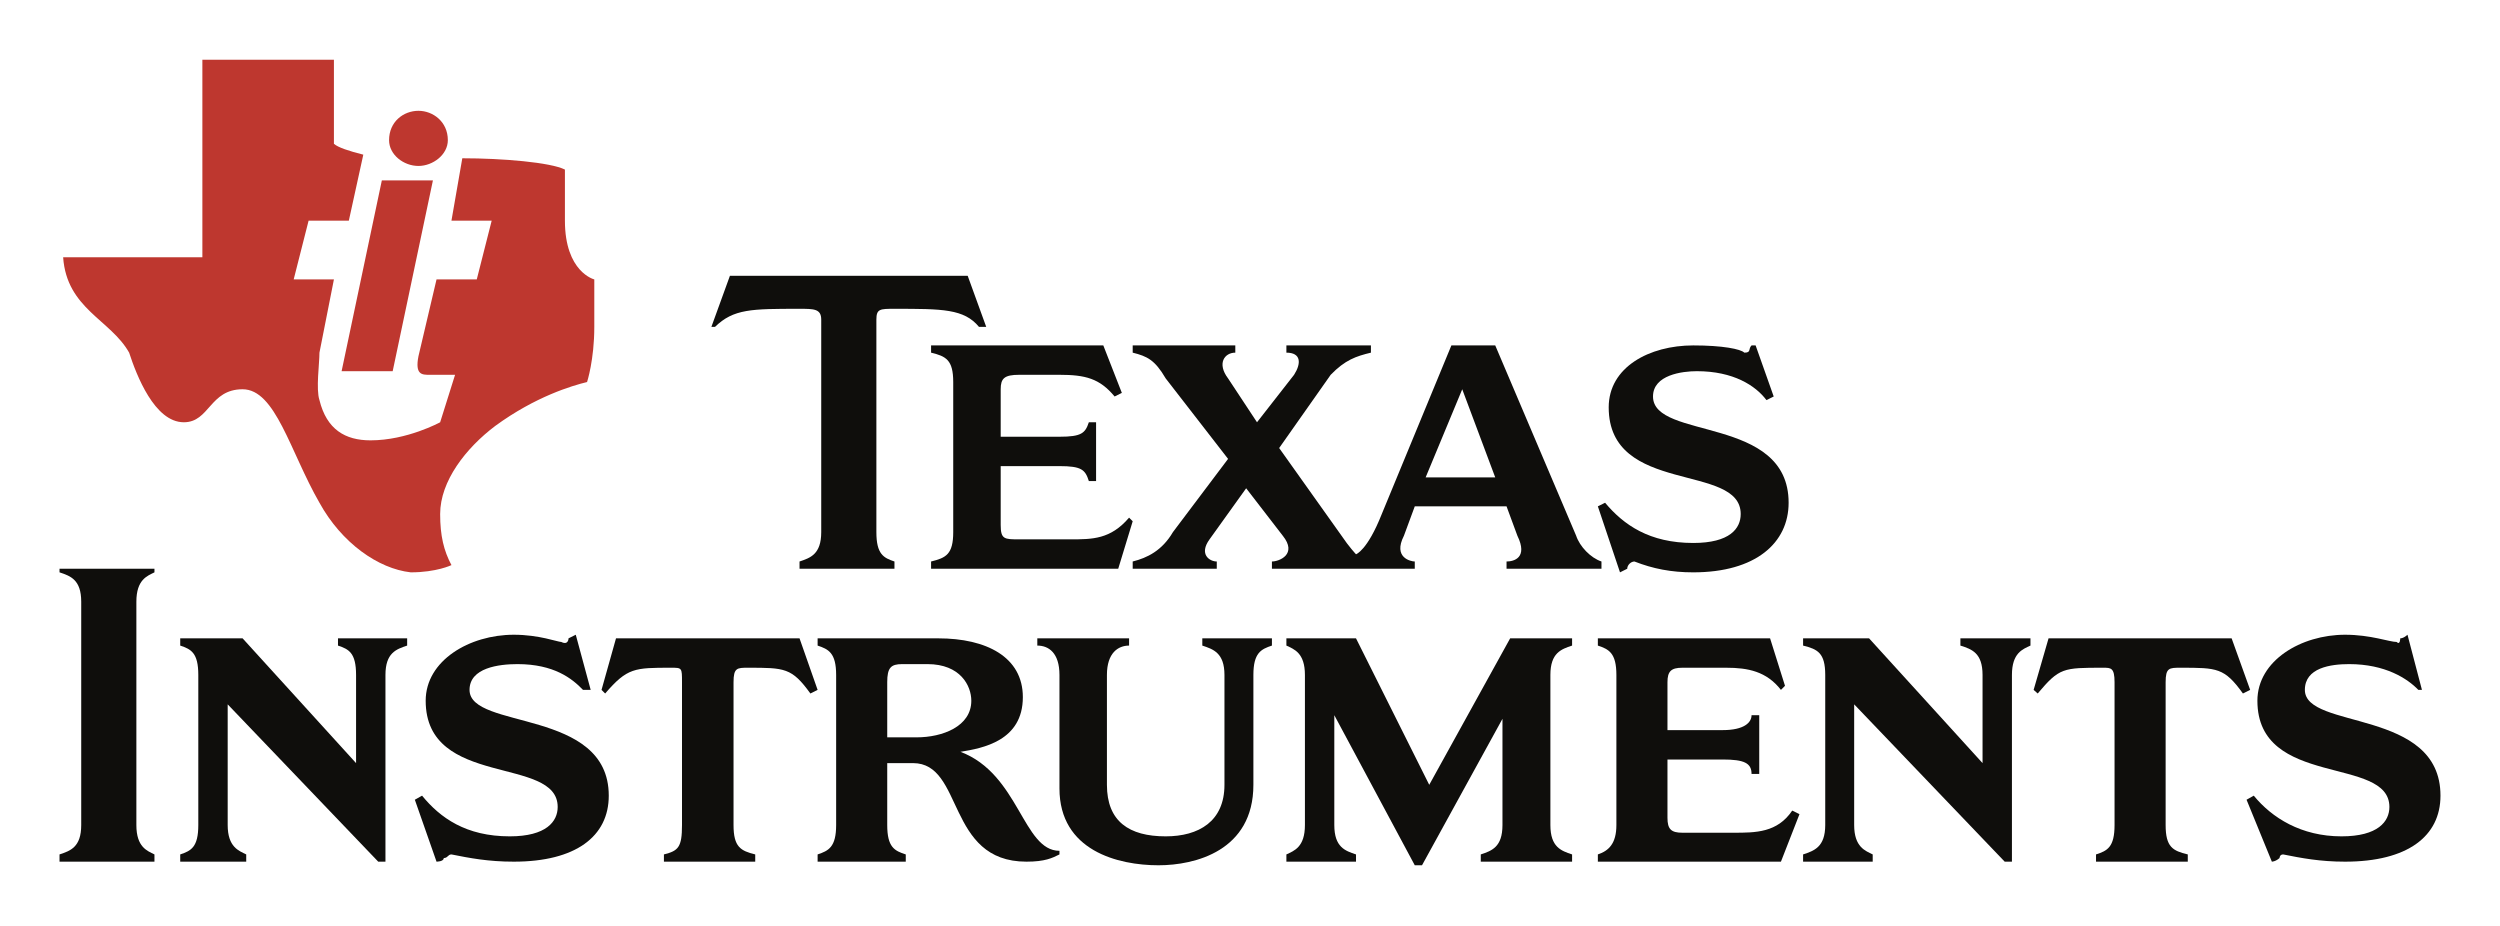
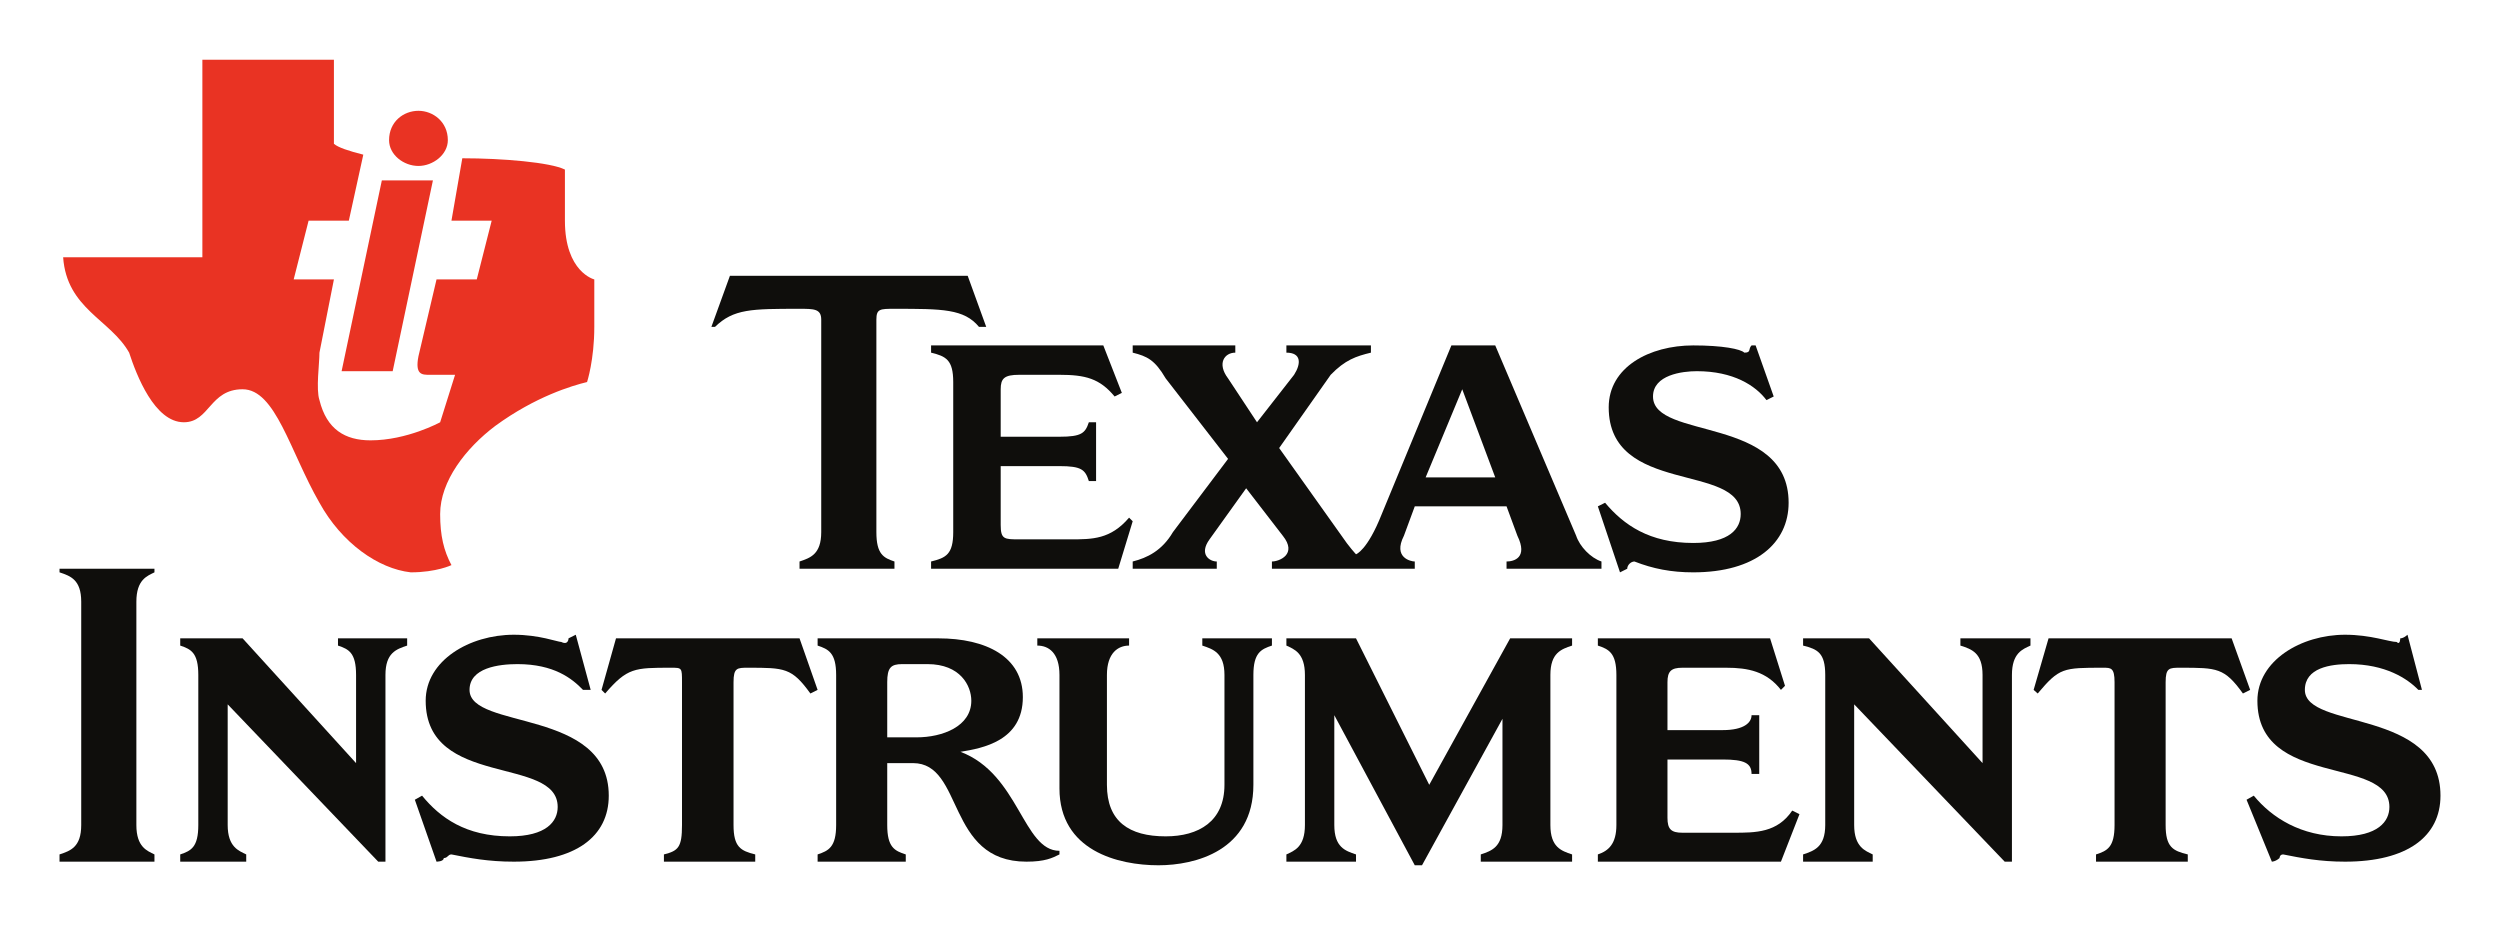
<svg xmlns="http://www.w3.org/2000/svg" version="1.0" width="744.094" height="275.315" id="svg7217">
  <defs id="defs7219" />
  <g transform="translate(-1324.226,767.1247)" id="layer1">
    <g transform="translate(17.71654,17.77564)" id="g7585">
-       <path d="M 1444.108,-737.793 C 1456.082,-737.793 1470.344,-736.582 1474.65,-734.43 C 1474.65,-731.201 1474.65,-720.302 1474.65,-719.226 C 1474.65,-703.887 1483.396,-701.735 1483.396,-701.735 C 1483.396,-701.735 1483.396,-695.142 1483.396,-687.607 C 1483.396,-677.785 1481.243,-671.192 1481.243,-671.192 C 1476.803,-670.116 1465.904,-666.887 1453.929,-658.141 C 1445.184,-651.548 1437.515,-641.726 1437.515,-631.904 C 1437.515,-625.446 1438.591,-621.006 1440.879,-616.701 C 1440.879,-616.701 1436.438,-614.548 1428.769,-614.548 C 1419.082,-615.624 1408.184,-623.293 1401.591,-635.268 C 1392.845,-650.472 1388.54,-669.04 1378.717,-669.04 C 1368.896,-669.04 1368.896,-659.218 1361.226,-659.218 C 1352.481,-659.218 1347.099,-673.345 1344.946,-679.938 C 1339.43,-689.76 1326.379,-692.989 1325.302,-708.327 L 1366.743,-708.327 C 1366.743,-731.201 1366.743,-744.252 1366.743,-767.125 C 1381.947,-767.125 1390.692,-767.125 1405.896,-767.125 L 1405.896,-742.099 C 1407.107,-741.023 1410.336,-739.946 1414.642,-738.87 L 1410.336,-719.226 L 1398.361,-719.226 L 1393.921,-701.735 L 1405.896,-701.735 L 1401.591,-679.938 C 1401.591,-676.709 1400.514,-669.04 1401.591,-665.81 C 1403.744,-657.065 1409.26,-653.836 1416.794,-653.836 C 1427.693,-653.836 1437.515,-659.218 1437.515,-659.218 L 1441.955,-673.345 C 1439.802,-673.345 1436.438,-673.345 1434.286,-673.345 C 1432.133,-673.345 1429.98,-673.345 1431.056,-678.862 L 1436.438,-701.735 L 1448.413,-701.735 L 1452.853,-719.226 L 1440.879,-719.226 L 1444.108,-737.793" style="fill:#be372f;fill-rule:evenodd;stroke:none" id="path10" />
-       <path d="M 1420.158,-731.201 L 1435.362,-731.201 L 1423.387,-674.421 L 1408.184,-674.421 L 1420.158,-731.201" style="fill:#be372f;fill-rule:evenodd;stroke:none" id="path14" />
-       <path d="M 1431.056,-751.921 C 1435.362,-751.921 1439.802,-748.692 1439.802,-743.175 C 1439.802,-738.87 1435.362,-735.506 1431.056,-735.506 C 1426.617,-735.506 1422.311,-738.87 1422.311,-743.175 C 1422.311,-748.692 1426.617,-751.921 1431.056,-751.921" style="fill:#be372f;fill-rule:evenodd;stroke:none" id="path18" />
+       <path d="M 1444.108,-737.793 C 1456.082,-737.793 1470.344,-736.582 1474.65,-734.43 C 1474.65,-731.201 1474.65,-720.302 1474.65,-719.226 C 1474.65,-703.887 1483.396,-701.735 1483.396,-701.735 C 1483.396,-701.735 1483.396,-695.142 1483.396,-687.607 C 1483.396,-677.785 1481.243,-671.192 1481.243,-671.192 C 1476.803,-670.116 1465.904,-666.887 1453.929,-658.141 C 1445.184,-651.548 1437.515,-641.726 1437.515,-631.904 C 1437.515,-625.446 1438.591,-621.006 1440.879,-616.701 C 1440.879,-616.701 1436.438,-614.548 1428.769,-614.548 C 1419.082,-615.624 1408.184,-623.293 1401.591,-635.268 C 1392.845,-650.472 1388.54,-669.04 1378.717,-669.04 C 1368.896,-669.04 1368.896,-659.218 1361.226,-659.218 C 1352.481,-659.218 1347.099,-673.345 1344.946,-679.938 C 1339.43,-689.76 1326.379,-692.989 1325.302,-708.327 L 1366.743,-708.327 C 1366.743,-731.201 1366.743,-744.252 1366.743,-767.125 C 1381.947,-767.125 1390.692,-767.125 1405.896,-767.125 L 1405.896,-742.099 C 1407.107,-741.023 1410.336,-739.946 1414.642,-738.87 L 1410.336,-719.226 L 1398.361,-719.226 L 1393.921,-701.735 L 1405.896,-701.735 L 1401.591,-679.938 C 1401.591,-676.709 1400.514,-669.04 1401.591,-665.81 C 1403.744,-657.065 1409.26,-653.836 1416.794,-653.836 C 1427.693,-653.836 1437.515,-659.218 1437.515,-659.218 L 1441.955,-673.345 C 1439.802,-673.345 1436.438,-673.345 1434.286,-673.345 C 1432.133,-673.345 1429.98,-673.345 1431.056,-678.862 L 1436.438,-701.735 L 1448.413,-701.735 L 1452.853,-719.226 L 1440.879,-719.226 L 1444.108,-737.793" style="fill:#e93323;fill-rule:evenodd;stroke:none" id="path10" />
+       <path d="M 1420.158,-731.201 L 1435.362,-731.201 L 1423.387,-674.421 L 1408.184,-674.421 L 1420.158,-731.201" style="fill:#e93323;fill-rule:evenodd;stroke:none" id="path14" />
+       <path d="M 1431.056,-751.921 C 1435.362,-751.921 1439.802,-748.692 1439.802,-743.175 C 1439.802,-738.87 1435.362,-735.506 1431.056,-735.506 C 1426.617,-735.506 1422.311,-738.87 1422.311,-743.175 C 1422.311,-748.692 1426.617,-751.921 1431.056,-751.921" style="fill:#e93323;fill-rule:evenodd;stroke:none" id="path18" />
      <path d="M 1810.481,-682.091 C 1819.226,-682.091 1824.608,-681.014 1825.685,-679.938 C 1827.837,-679.938 1826.761,-681.014 1827.837,-682.091 L 1829.048,-682.091 L 1834.43,-666.887 L 1832.277,-665.81 C 1829.048,-670.116 1822.455,-674.421 1811.557,-674.421 C 1807.251,-674.421 1798.506,-673.345 1798.506,-666.887 C 1798.506,-653.836 1838.87,-661.37 1838.87,-635.268 C 1838.87,-623.293 1829.048,-614.548 1810.481,-614.548 C 1803.888,-614.548 1798.506,-615.624 1792.989,-617.777 C 1791.913,-617.777 1790.837,-616.701 1790.837,-615.624 L 1788.684,-614.548 L 1782.091,-634.192 L 1784.244,-635.268 C 1789.76,-628.675 1797.429,-623.293 1810.481,-623.293 C 1821.379,-623.293 1824.608,-627.599 1824.608,-631.904 C 1824.608,-647.243 1785.32,-637.421 1785.32,-663.658 C 1785.32,-675.632 1797.429,-682.091 1810.481,-682.091" style="fill:#0f0e0c;fill-rule:evenodd;stroke:none" id="path22" />
      <path d="M 1583.633,-615.624 L 1583.633,-617.777 C 1588.074,-618.853 1590.226,-619.93 1590.226,-626.523 L 1590.226,-671.192 C 1590.226,-677.785 1588.074,-678.862 1583.633,-679.938 L 1583.633,-682.091 L 1634.896,-682.091 L 1640.412,-667.963 L 1638.26,-666.887 C 1633.82,-672.269 1629.514,-673.345 1621.845,-673.345 C 1620.768,-673.345 1609.87,-673.345 1609.87,-673.345 C 1605.43,-673.345 1604.354,-672.269 1604.354,-669.04 L 1604.354,-654.912 L 1621.845,-654.912 C 1628.438,-654.912 1629.514,-655.988 1630.591,-659.218 L 1632.743,-659.218 L 1632.743,-641.726 L 1630.591,-641.726 C 1629.514,-645.09 1628.438,-646.167 1621.845,-646.167 L 1604.354,-646.167 L 1604.354,-628.675 C 1604.354,-624.37 1605.43,-624.37 1609.87,-624.37 C 1609.87,-624.37 1623.998,-624.37 1625.074,-624.37 C 1631.667,-624.37 1637.049,-624.37 1642.565,-630.828 L 1643.642,-629.752 L 1639.336,-615.624 L 1583.633,-615.624" style="fill:#0f0e0c;fill-rule:evenodd;stroke:none" id="path26" />
      <path d="M 1567.353,-626.523 C 1567.353,-619.93 1569.506,-618.853 1572.735,-617.777 L 1572.735,-615.624 L 1544.48,-615.624 L 1544.48,-617.777 C 1547.709,-618.853 1550.939,-619.93 1550.939,-626.523 L 1550.939,-689.76 C 1550.939,-692.989 1548.786,-692.989 1544.48,-692.989 C 1530.218,-692.989 1524.836,-692.989 1519.32,-687.607 L 1518.243,-687.607 L 1523.76,-702.811 L 1594.532,-702.811 L 1600.048,-687.607 L 1597.895,-687.607 C 1593.455,-692.989 1586.997,-692.989 1572.735,-692.989 C 1568.43,-692.989 1567.353,-692.989 1567.353,-689.76 L 1567.353,-626.523" style="fill:#0f0e0c;fill-rule:evenodd;stroke:none" id="path30" />
      <path d="M 1672.031,-648.319 L 1653.464,-672.269 C 1650.235,-677.785 1647.947,-678.862 1643.642,-679.938 L 1643.642,-682.091 L 1674.184,-682.091 L 1674.184,-679.938 C 1670.955,-679.938 1668.668,-676.709 1672.031,-672.269 L 1680.642,-659.218 L 1691.675,-673.345 C 1693.828,-676.709 1693.828,-679.938 1689.388,-679.938 L 1689.388,-682.091 L 1714.548,-682.091 L 1714.548,-679.938 C 1710.108,-678.862 1706.879,-677.785 1702.573,-673.345 L 1687.235,-651.548 L 1705.803,-625.446 C 1707.955,-622.217 1710.108,-619.93 1710.108,-619.93 C 1710.108,-619.93 1713.472,-621.006 1717.777,-631.904 L 1738.498,-682.091 L 1751.549,-682.091 L 1775.633,-625.446 C 1776.709,-622.217 1779.938,-618.853 1783.167,-617.777 L 1783.167,-615.624 L 1754.913,-615.624 L 1754.913,-617.777 C 1757.065,-617.777 1761.371,-618.853 1758.141,-625.446 L 1754.913,-634.192 L 1727.599,-634.192 L 1724.37,-625.446 C 1721.006,-618.853 1726.523,-617.777 1727.599,-617.777 L 1727.599,-615.624 L 1685.082,-615.624 L 1685.082,-617.777 C 1687.235,-617.777 1692.752,-619.93 1688.312,-625.446 L 1677.413,-639.574 L 1666.515,-624.37 C 1663.286,-619.93 1666.515,-617.777 1668.668,-617.777 L 1668.668,-615.624 L 1643.642,-615.624 L 1643.642,-617.777 C 1647.947,-618.853 1652.387,-621.006 1655.616,-626.523 L 1672.031,-648.319 z M 1741.727,-669.04 L 1730.829,-642.803 L 1751.549,-642.803 L 1741.727,-669.04" style="fill:#0f0e0c;fill-rule:evenodd;stroke:none" id="path34" />
      <path d="M 1330.684,-605.802 C 1330.684,-612.395 1327.455,-613.471 1324.226,-614.548 L 1324.226,-615.624 L 1352.481,-615.624 L 1352.481,-614.548 C 1350.328,-613.471 1347.099,-612.395 1347.099,-605.802 L 1347.099,-539.336 C 1347.099,-532.743 1350.328,-531.667 1352.481,-530.59 L 1352.481,-528.437 L 1324.226,-528.437 L 1324.226,-530.59 C 1327.455,-531.667 1330.684,-532.743 1330.684,-539.336 L 1330.684,-605.802" style="fill:#0f0e0c;fill-rule:evenodd;stroke:none" id="path38" />
      <path d="M 1421.235,-528.437 L 1419.082,-528.437 L 1374.277,-575.26 L 1374.277,-539.336 C 1374.277,-532.743 1377.641,-531.667 1379.794,-530.59 L 1379.794,-528.437 L 1360.15,-528.437 L 1360.15,-530.59 C 1363.379,-531.667 1365.532,-532.743 1365.532,-539.336 L 1365.532,-584.006 C 1365.532,-590.598 1363.379,-591.675 1360.15,-592.751 L 1360.15,-594.904 L 1378.717,-594.904 L 1412.489,-557.769 L 1412.489,-584.006 C 1412.489,-590.598 1410.336,-591.675 1407.107,-592.751 L 1407.107,-594.904 L 1427.693,-594.904 L 1427.693,-592.751 C 1424.464,-591.675 1421.235,-590.598 1421.235,-584.006 L 1421.235,-528.437" style="fill:#0f0e0c;fill-rule:evenodd;stroke:none" id="path42" />
      <path d="M 1679.566,-551.311 C 1679.566,-531.667 1662.209,-527.361 1651.311,-527.361 C 1639.336,-527.361 1621.845,-531.667 1621.845,-550.234 L 1621.845,-584.006 C 1621.845,-590.598 1618.616,-592.751 1615.252,-592.751 L 1615.252,-594.904 L 1642.565,-594.904 L 1642.565,-592.751 C 1639.336,-592.751 1635.972,-590.598 1635.972,-584.006 L 1635.972,-551.311 C 1635.972,-540.412 1642.565,-535.972 1653.464,-535.972 C 1663.286,-535.972 1670.955,-540.412 1670.955,-551.311 L 1670.955,-584.006 C 1670.955,-590.598 1667.591,-591.675 1664.362,-592.751 L 1664.362,-594.904 L 1685.082,-594.904 L 1685.082,-592.751 C 1681.853,-591.675 1679.566,-590.598 1679.566,-584.006 L 1679.566,-551.311" style="fill:#0f0e0c;fill-rule:evenodd;stroke:none" id="path46" />
      <path d="M 1509.498,-581.853 C 1509.498,-586.158 1509.498,-586.158 1506.269,-586.158 C 1495.37,-586.158 1493.217,-586.158 1486.625,-578.489 L 1485.548,-579.565 L 1489.854,-594.904 L 1544.48,-594.904 L 1549.862,-579.565 L 1547.709,-578.489 C 1542.193,-586.158 1540.04,-586.158 1529.141,-586.158 C 1525.913,-586.158 1524.836,-586.158 1524.836,-581.853 L 1524.836,-539.336 C 1524.836,-532.743 1526.989,-531.667 1531.294,-530.59 L 1531.294,-528.437 L 1504.116,-528.437 L 1504.116,-530.59 C 1508.421,-531.667 1509.498,-532.743 1509.498,-539.336 L 1509.498,-581.853" style="fill:#0f0e0c;fill-rule:evenodd;stroke:none" id="path50" />
      <path d="M 1459.446,-595.98 C 1466.981,-595.98 1472.497,-593.827 1473.573,-593.827 C 1475.726,-592.751 1475.726,-594.904 1475.726,-594.904 L 1477.879,-595.98 L 1482.319,-579.565 L 1480.032,-579.565 C 1476.803,-582.929 1471.421,-587.235 1460.522,-587.235 C 1455.006,-587.235 1446.261,-586.158 1446.261,-579.565 C 1446.261,-567.591 1487.701,-574.184 1487.701,-548.081 C 1487.701,-535.972 1477.879,-528.437 1459.446,-528.437 C 1451.777,-528.437 1446.261,-529.514 1440.879,-530.59 C 1439.802,-530.59 1439.802,-529.514 1438.591,-529.514 C 1438.591,-528.437 1436.438,-528.437 1436.438,-528.437 L 1429.98,-546.87 L 1432.133,-548.081 C 1437.515,-541.489 1445.184,-535.972 1458.235,-535.972 C 1469.134,-535.972 1472.497,-540.412 1472.497,-544.718 C 1472.497,-560.056 1433.209,-550.234 1433.209,-576.336 C 1433.209,-588.311 1446.261,-595.98 1459.446,-595.98" style="fill:#0f0e0c;fill-rule:evenodd;stroke:none" id="path54" />
      <path d="M 1767.964,-539.336 C 1767.964,-532.743 1771.193,-531.667 1774.422,-530.59 L 1774.422,-528.437 L 1747.243,-528.437 L 1747.243,-530.59 C 1750.473,-531.667 1753.701,-532.743 1753.701,-539.336 L 1753.701,-570.954 L 1729.752,-527.361 L 1727.599,-527.361 L 1703.65,-572.031 L 1703.65,-539.336 C 1703.65,-532.743 1706.879,-531.667 1710.108,-530.59 L 1710.108,-528.437 L 1689.388,-528.437 L 1689.388,-530.59 C 1691.675,-531.667 1694.904,-532.743 1694.904,-539.336 L 1694.904,-584.006 C 1694.904,-590.598 1691.675,-591.675 1689.388,-592.751 L 1689.388,-594.904 L 1710.108,-594.904 L 1731.905,-551.311 L 1755.989,-594.904 L 1774.422,-594.904 L 1774.422,-592.751 C 1771.193,-591.675 1767.964,-590.598 1767.964,-584.006 L 1767.964,-539.336" style="fill:#0f0e0c;fill-rule:evenodd;stroke:none" id="path58" />
      <path d="M 1905.337,-528.437 L 1903.184,-528.437 L 1858.379,-575.26 L 1858.379,-539.336 C 1858.379,-532.743 1861.743,-531.667 1863.896,-530.59 L 1863.896,-528.437 L 1843.176,-528.437 L 1843.176,-530.59 C 1846.405,-531.667 1849.768,-532.743 1849.768,-539.336 L 1849.768,-584.006 C 1849.768,-590.598 1847.481,-591.675 1843.176,-592.751 L 1843.176,-594.904 L 1862.82,-594.904 L 1896.591,-557.769 L 1896.591,-584.006 C 1896.591,-590.598 1893.362,-591.675 1889.998,-592.751 L 1889.998,-594.904 L 1910.853,-594.904 L 1910.853,-592.751 C 1908.566,-591.675 1905.337,-590.598 1905.337,-584.006 L 1905.337,-528.437" style="fill:#0f0e0c;fill-rule:evenodd;stroke:none" id="path62" />
      <path d="M 1782.091,-528.437 L 1782.091,-530.59 C 1785.32,-531.667 1787.608,-533.819 1787.608,-539.336 L 1787.608,-584.006 C 1787.608,-590.598 1785.32,-591.675 1782.091,-592.751 L 1782.091,-594.904 L 1833.353,-594.904 L 1837.794,-580.776 L 1836.583,-579.565 C 1832.277,-585.082 1826.761,-586.158 1820.303,-586.158 C 1819.226,-586.158 1807.251,-586.158 1807.251,-586.158 C 1803.888,-586.158 1802.811,-585.082 1802.811,-581.853 L 1802.811,-567.591 L 1819.226,-567.591 C 1825.685,-567.591 1827.837,-569.878 1827.837,-572.031 L 1830.125,-572.031 L 1830.125,-554.54 L 1827.837,-554.54 C 1827.837,-557.769 1825.685,-558.845 1819.226,-558.845 L 1802.811,-558.845 L 1802.811,-541.489 C 1802.811,-538.125 1803.888,-537.048 1807.251,-537.048 C 1807.251,-537.048 1821.379,-537.048 1822.455,-537.048 C 1829.048,-537.048 1835.506,-537.048 1839.946,-543.641 L 1842.099,-542.565 L 1836.583,-528.437 L 1782.091,-528.437" style="fill:#0f0e0c;fill-rule:evenodd;stroke:none" id="path66" />
      <path d="M 1935.879,-581.853 C 1935.879,-586.158 1934.803,-586.158 1932.515,-586.158 C 1920.54,-586.158 1919.464,-586.158 1913.006,-578.489 L 1911.795,-579.565 L 1916.235,-594.904 L 1970.727,-594.904 L 1976.243,-579.565 L 1974.09,-578.489 C 1968.574,-586.158 1966.421,-586.158 1955.523,-586.158 C 1952.159,-586.158 1951.083,-586.158 1951.083,-581.853 L 1951.083,-539.336 C 1951.083,-532.743 1953.235,-531.667 1957.675,-530.59 L 1957.675,-528.437 L 1930.362,-528.437 L 1930.362,-530.59 C 1933.726,-531.667 1935.879,-532.743 1935.879,-539.336 L 1935.879,-581.853" style="fill:#0f0e0c;fill-rule:evenodd;stroke:none" id="path70" />
      <path d="M 2004.498,-595.98 C 2012.167,-595.98 2017.684,-593.827 2019.836,-593.827 C 2020.913,-592.751 2020.913,-594.904 2020.913,-594.904 C 2021.989,-594.904 2023.066,-595.98 2023.066,-595.98 L 2027.371,-579.565 L 2026.295,-579.565 C 2023.066,-582.929 2016.473,-587.235 2005.709,-587.235 C 2000.193,-587.235 1992.524,-586.158 1992.524,-579.565 C 1992.524,-567.591 2032.887,-574.184 2032.887,-548.081 C 2032.887,-535.972 2023.066,-528.437 2004.498,-528.437 C 1996.964,-528.437 1991.447,-529.514 1986.065,-530.59 C 1984.989,-530.59 1984.989,-529.514 1984.989,-529.514 C 1983.778,-528.437 1982.701,-528.437 1982.701,-528.437 L 1975.167,-546.87 L 1977.319,-548.081 C 1982.701,-541.489 1991.447,-535.972 2003.422,-535.972 C 2014.32,-535.972 2017.684,-540.412 2017.684,-544.718 C 2017.684,-560.056 1978.396,-550.234 1978.396,-576.336 C 1978.396,-588.311 1991.447,-595.98 2004.498,-595.98" style="fill:#0f0e0c;fill-rule:evenodd;stroke:none" id="path74" />
      <path d="M 1585.786,-594.904 C 1600.048,-594.904 1610.947,-589.387 1610.947,-577.413 C 1610.947,-564.362 1598.972,-562.209 1592.379,-561.132 C 1609.87,-554.54 1610.947,-531.667 1621.845,-531.667 L 1621.845,-530.59 C 1619.692,-529.514 1617.539,-528.437 1612.023,-528.437 C 1588.074,-528.437 1593.455,-557.769 1578.252,-557.769 L 1570.582,-557.769 L 1570.582,-539.336 C 1570.582,-532.743 1572.735,-531.667 1576.099,-530.59 L 1576.099,-528.437 L 1549.862,-528.437 L 1549.862,-530.59 C 1553.091,-531.667 1555.378,-532.743 1555.378,-539.336 L 1555.378,-584.006 C 1555.378,-590.598 1553.091,-591.675 1549.862,-592.751 L 1549.862,-594.904 L 1585.786,-594.904 z M 1570.582,-565.438 L 1579.328,-565.438 C 1586.997,-565.438 1595.608,-568.667 1595.608,-576.336 C 1595.608,-580.776 1592.379,-587.235 1582.557,-587.235 L 1575.023,-587.235 C 1571.659,-587.235 1570.582,-586.158 1570.582,-581.853 L 1570.582,-565.438" style="fill:#0f0e0c;fill-rule:evenodd;stroke:none" id="path78" />
    </g>
  </g>
</svg>
